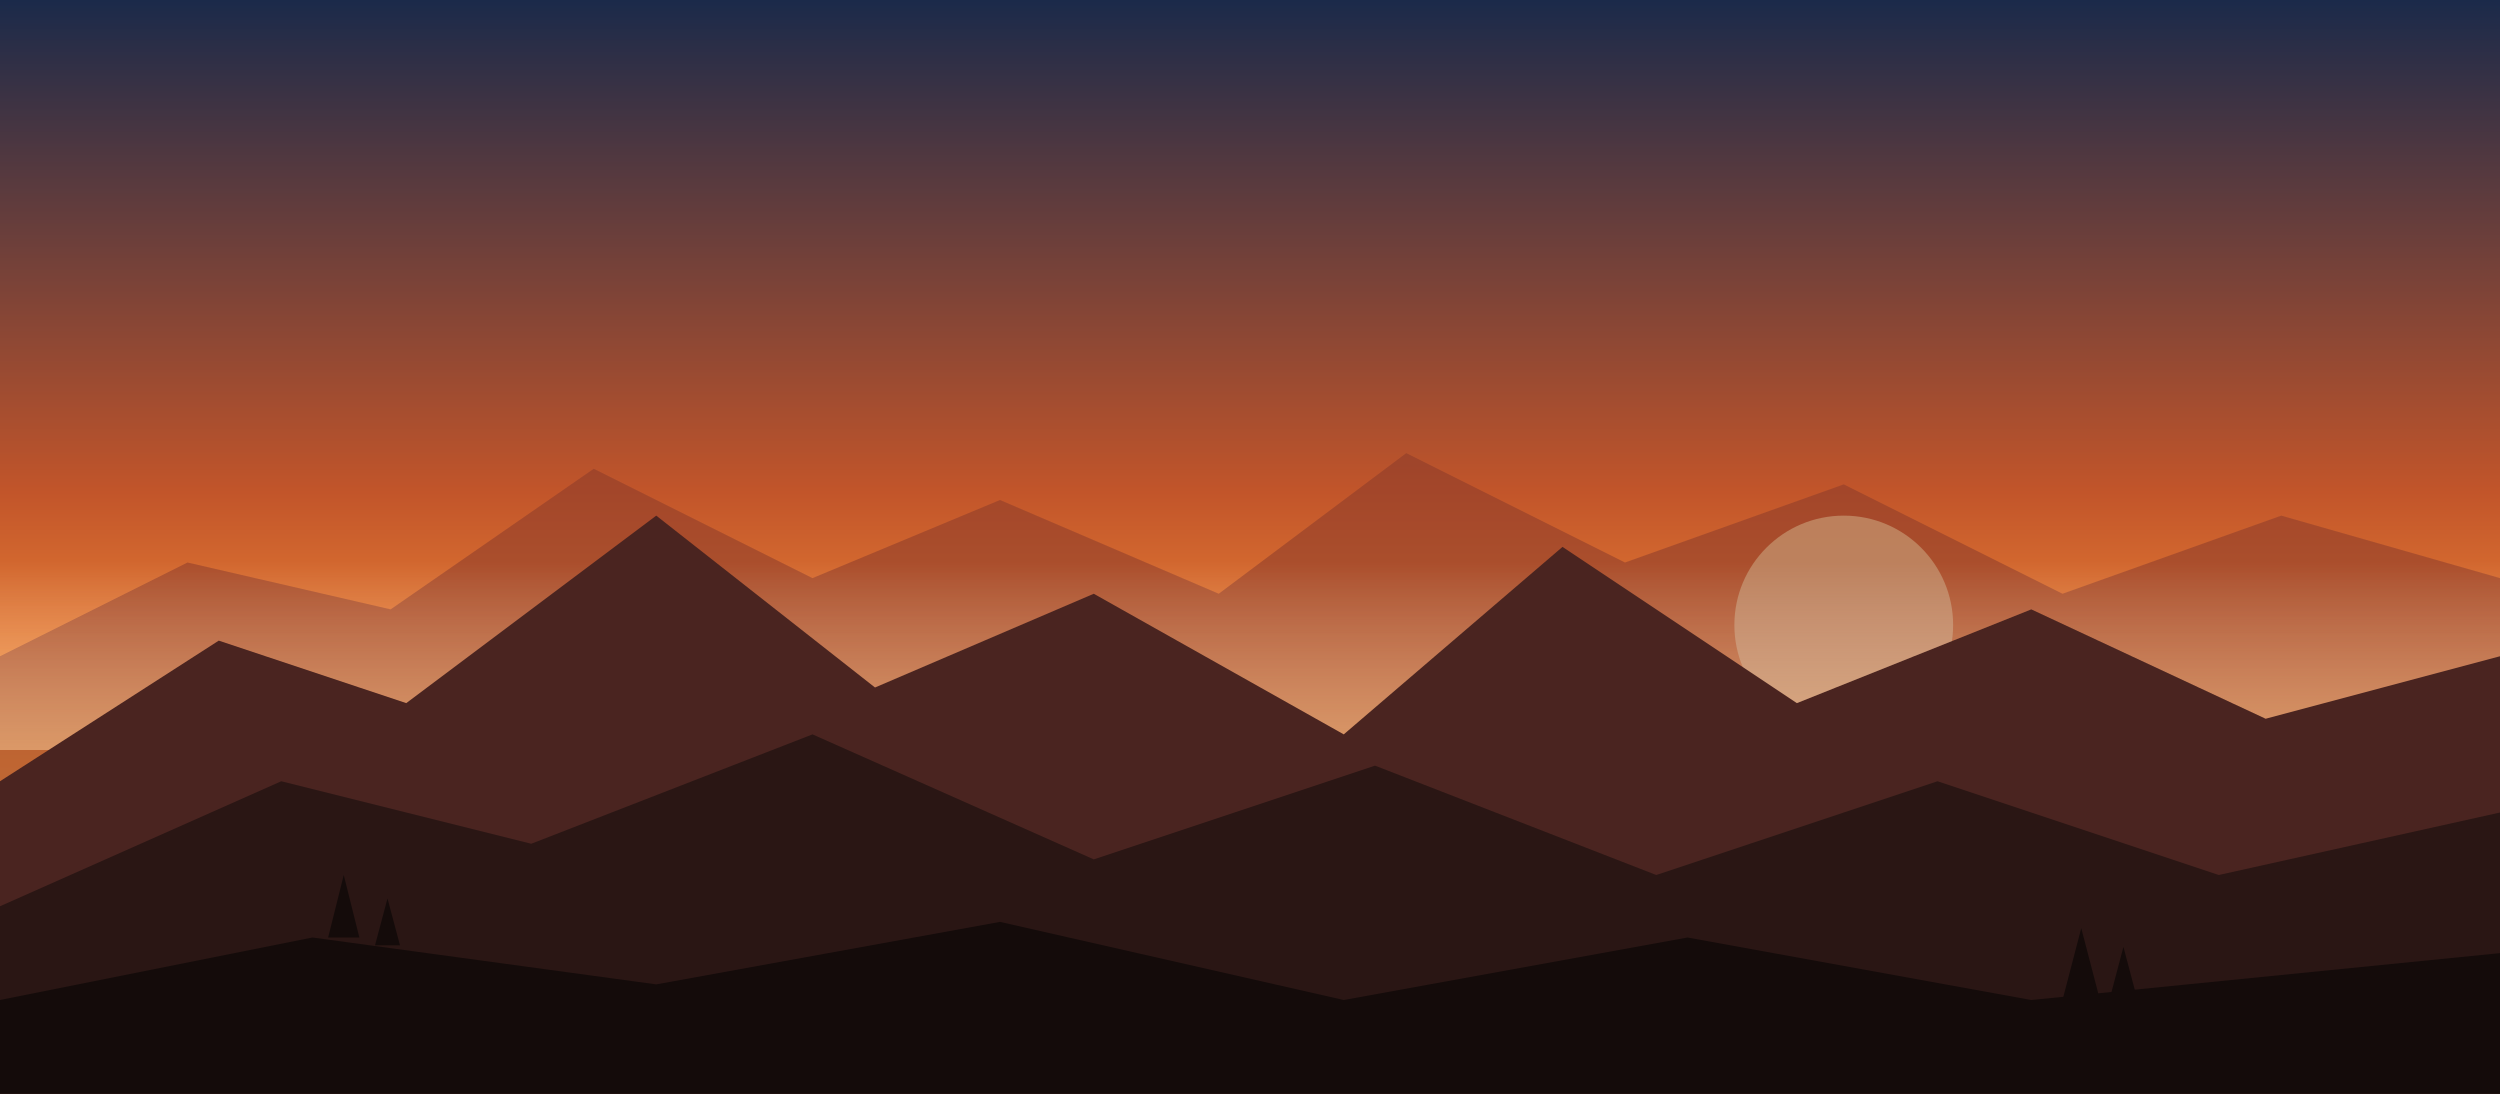
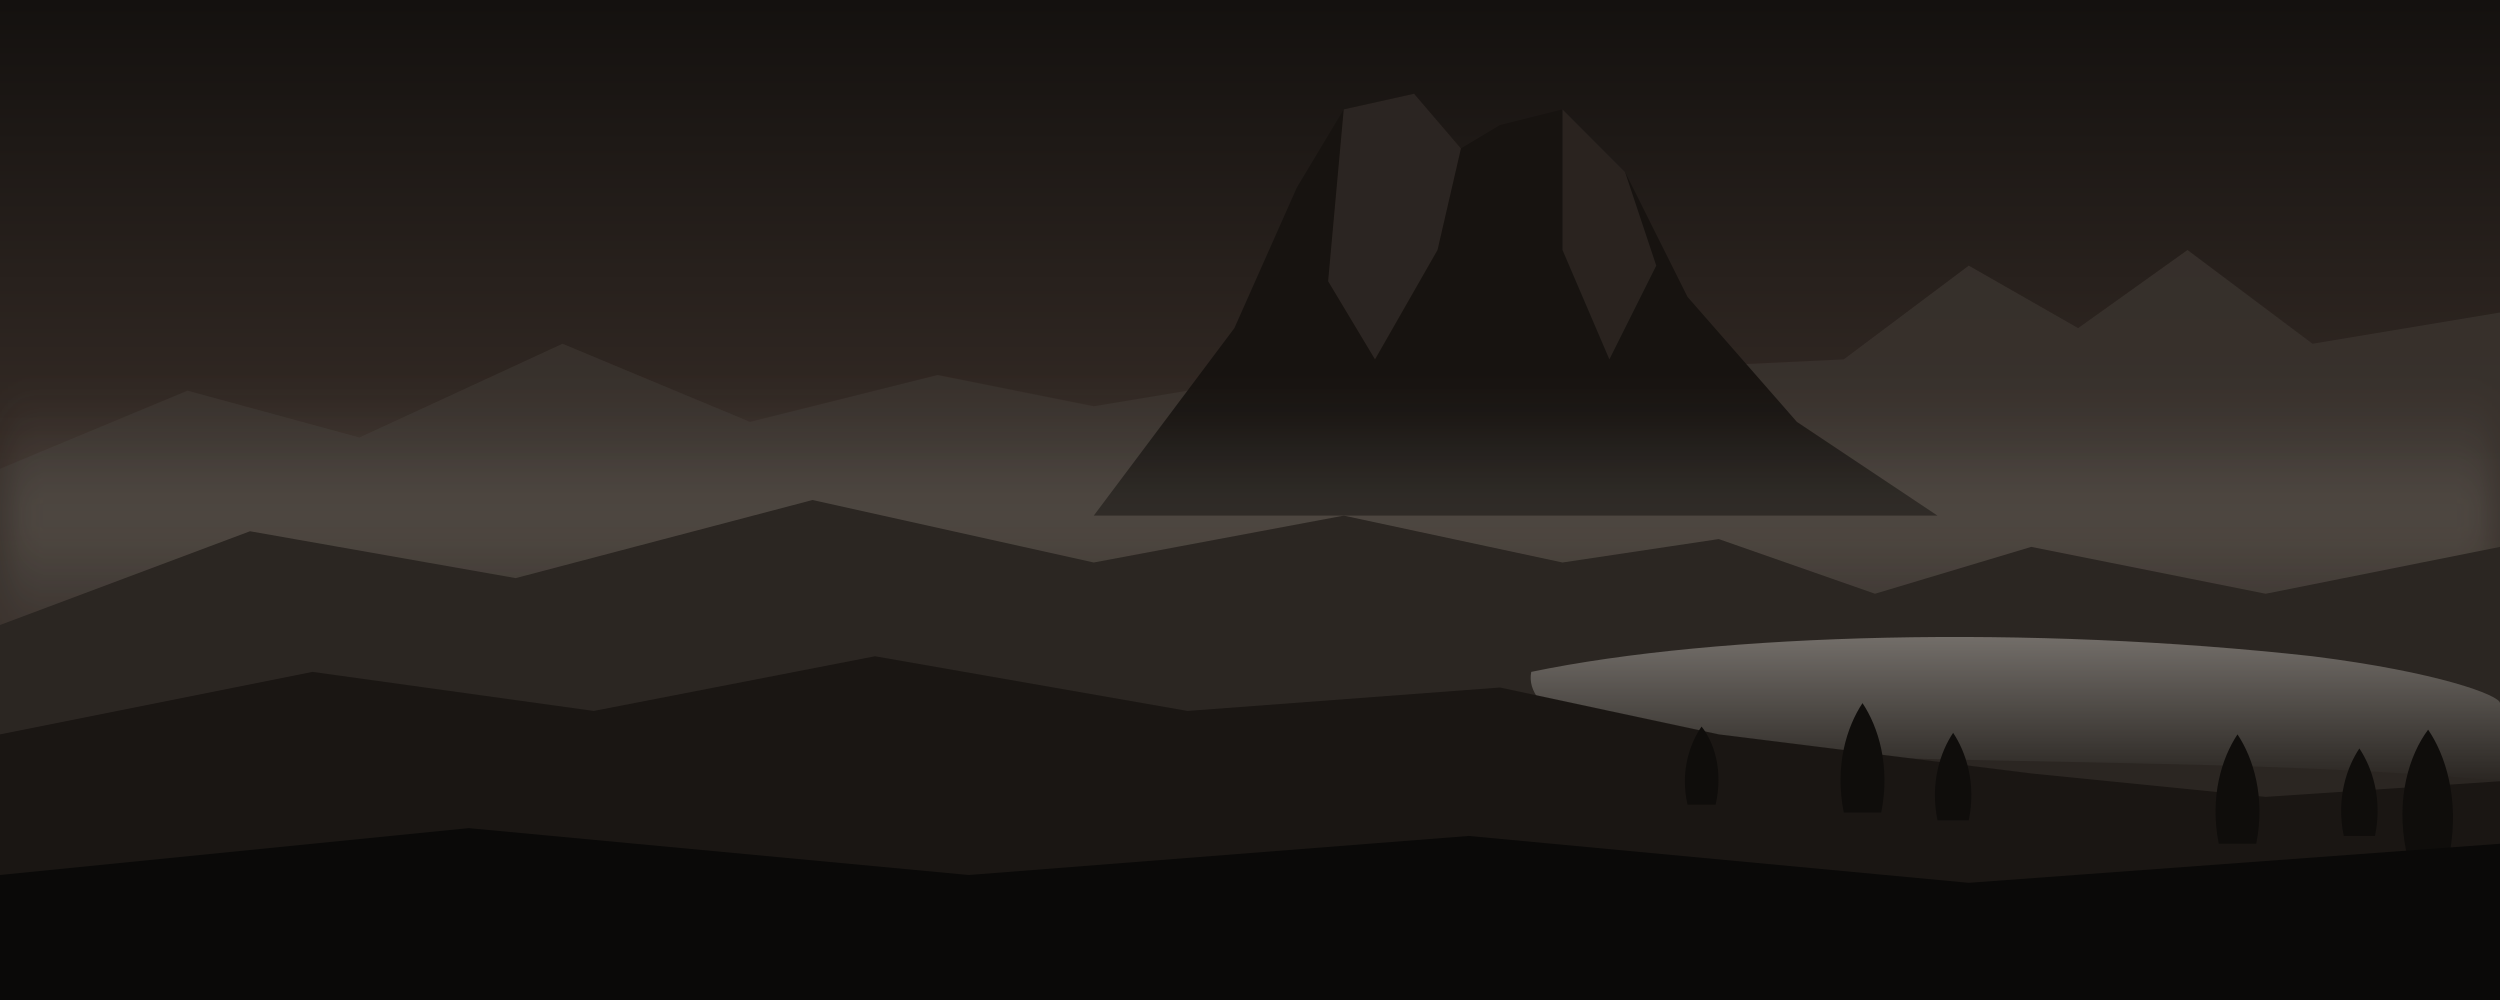
- <svg xmlns="http://www.w3.org/2000/svg" viewBox="0 0 1600 700" preserveAspectRatio="xMidYMid slice">
+ <svg xmlns="http://www.w3.org/2000/svg" viewBox="0 0 1600 640" preserveAspectRatio="xMidYMid slice">
  <defs>
    <linearGradient id="sky" x1="0" y1="0" x2="0" y2="1">
-       <stop offset="0" stop-color="#1b2a4a" />
-       <stop offset=".45" stop-color="#c2552a" />
-       <stop offset=".7" stop-color="#ff9a3c" />
-       <stop offset="1" stop-color="#ffd08a" />
+       <stop offset="0" stop-color="#14110f" />
+       <stop offset=".55" stop-color="#3b302a" />
+       <stop offset="1" stop-color="#5a4a3e" />
+     </linearGradient>
+     <linearGradient id="lake" x1="0" y1="0" x2="0" y2="1">
+       <stop offset="0" stop-color="#8a8580" />
+       <stop offset="1" stop-color="#2a2622" />
    </linearGradient>
    <linearGradient id="mist" x1="0" y1="0" x2="0" y2="1">
-       <stop offset="0" stop-color="#fff" stop-opacity="0" />
-       <stop offset="1" stop-color="#ffd9a8" stop-opacity=".45" />
+       <stop offset="0" stop-color="#c9c2b8" stop-opacity="0" />
+       <stop offset=".5" stop-color="#c9c2b8" stop-opacity=".16" />
+       <stop offset="1" stop-color="#c9c2b8" stop-opacity="0" />
    </linearGradient>
+     <filter id="blur">
+       <feGaussianBlur stdDeviation="14" />
+     </filter>
  </defs>
-   <rect width="1600" height="700" fill="url(#sky)" />
-   <circle cx="1180" cy="400" r="70" fill="#ffe2a6" opacity=".9" />
-   <path d="M0 420 120 360 250 390 380 300 520 370 640 320 780 380 900 290 1040 360 1180 310 1320 380 1460 330 1600 370V700H0z" fill="#8a3b2a" opacity=".55" />
-   <rect y="360" width="1600" height="120" fill="url(#mist)" />
-   <path d="M0 500 140 410 260 450 420 330 560 440 700 380 860 470 1000 350 1150 450 1300 390 1450 460 1600 420V700H0z" fill="#4a2420" />
-   <path d="M0 580 180 500 340 540 520 470 700 550 880 490 1060 560 1240 500 1420 560 1600 520V700H0z" fill="#2a1614" />
-   <path d="M0 640 200 600 420 630 640 590 860 640 1080 600 1300 640 1600 610V700H0z" fill="#140b0a" />
-   <g fill="#140b0a">
-     <path d="M210 600l10-40 10 40z" />
-     <path d="M240 605l8-30 8 30z" />
-     <path d="M1320 640l12-46 12 46z" />
-     <path d="M1350 640l9-34 9 34z" />
+   <rect width="1600" height="640" fill="url(#sky)" />
+   <path d="M0 300 120 250 230 280 360 220 480 270 600 240 700 260 760 250 1180 230 1260 170 1330 210 1400 160 1480 220 1600 200V640H0z" fill="#3a332e" opacity=".8" />
+   <path d="M700 330 790 210 830 120 860 70 905 60 935 95 960 80 1000 70 1040 110 1080 190 1150 270 1240 330z" fill="#171310" />
+   <path d="M860 70 905 60 935 95 920 160 880 230 850 180z" fill="#2e2723" opacity=".9" />
+   <path d="M1000 70 1040 110 1060 170 1030 230 1000 160z" fill="#2e2723" opacity=".8" />
+   <rect y="250" width="1600" height="160" fill="url(#mist)" filter="url(#blur)" />
+   <path d="M0 400 160 340 330 370 520 320 700 360 860 330 1000 360 1100 345 1200 380 1300 350 1450 380 1600 350V640H0z" fill="#2b2622" />
+   <path d="M980 430C1100 405 1300 400 1480 420 1560 430 1600 445 1600 450V500C1450 485 1250 490 1080 480 1020 476 975 455 980 430z" fill="url(#lake)" opacity=".75" />
+   <path d="M0 470 200 430 380 455 560 420 760 455 960 440 1100 470 1300 495 1450 510 1600 500V640H0z" fill="#1a1613" />
+   <g fill="#0f0d0b">
+     <path d="M1180 520c-6-30 2-55 12-70 10 15 18 40 12 70zM1240 525c-5-24 2-44 10-56 8 12 15 32 10 56zM1420 540c-6-30 2-55 12-70 10 15 18 40 12 70zM1500 535c-5-24 2-44 10-56 8 12 15 32 10 56zM1540 545c-7-34 2-62 14-78 11 16 20 44 14 78zM1080 515c-5-22 2-40 9-50 8 10 14 28 9 50z" />
  </g>
+   <path d="M0 560 300 530 620 560 940 535 1260 565 1600 540V640H0z" fill="#0a0908" />
</svg>
